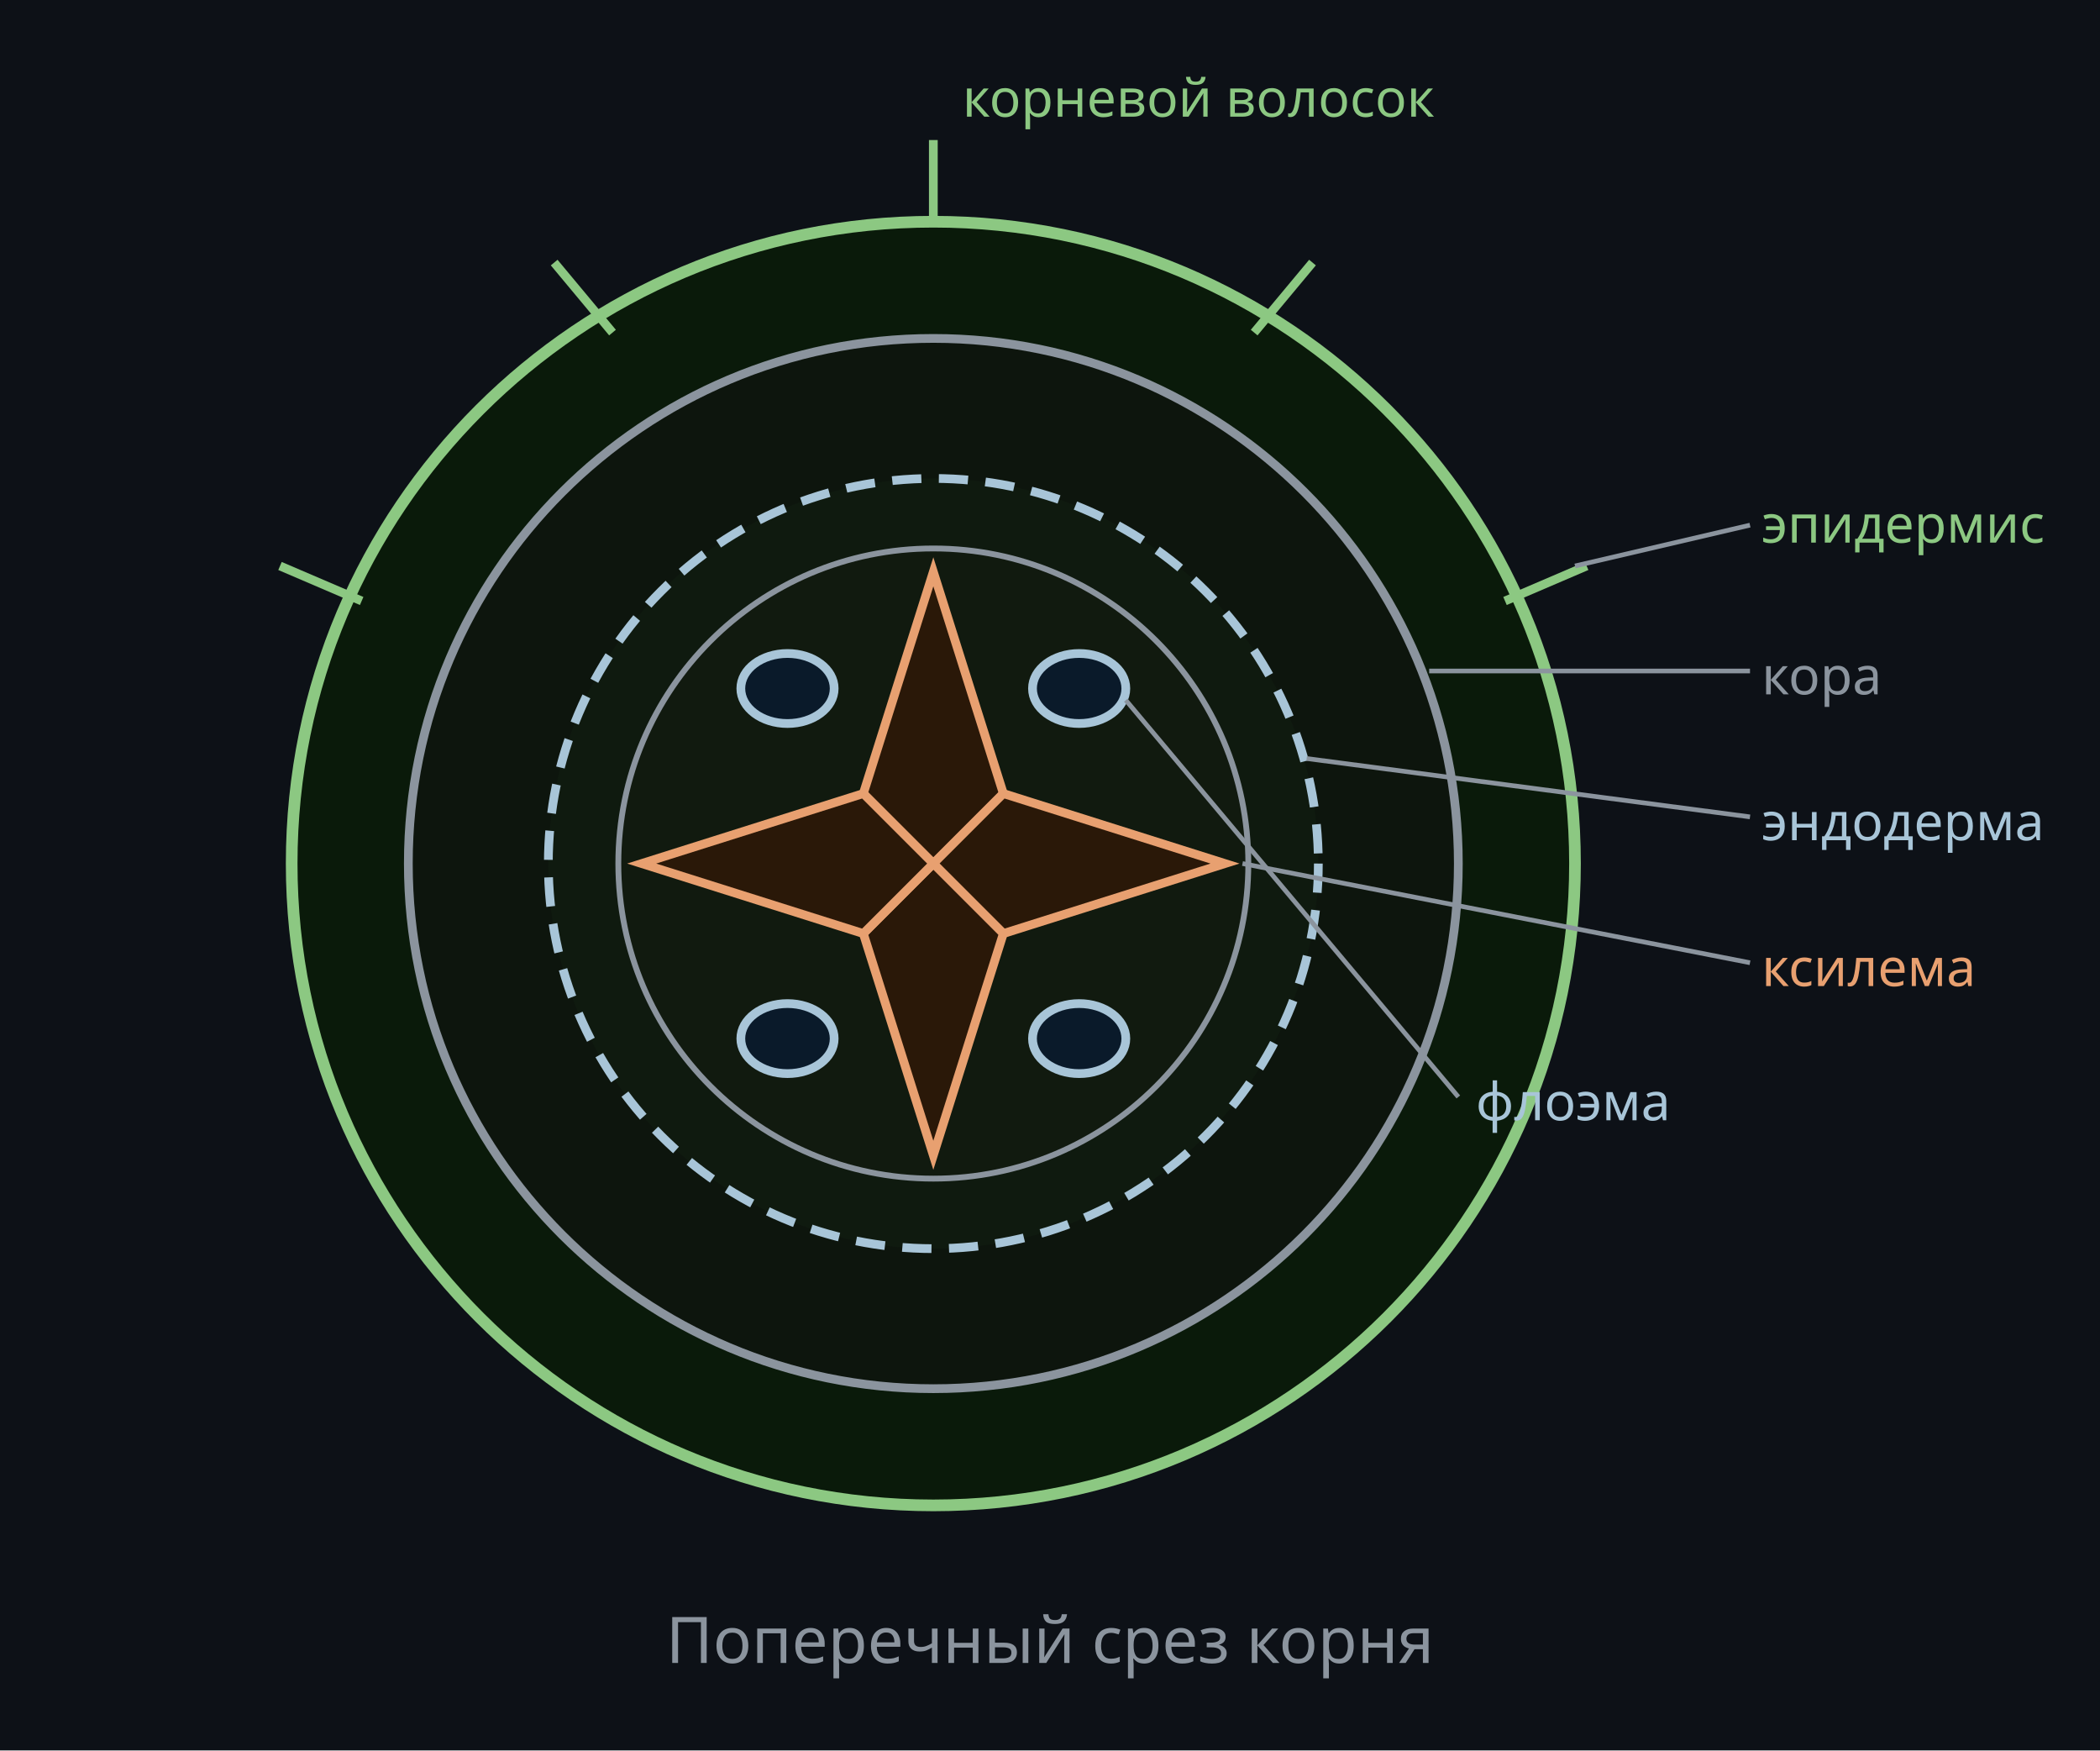
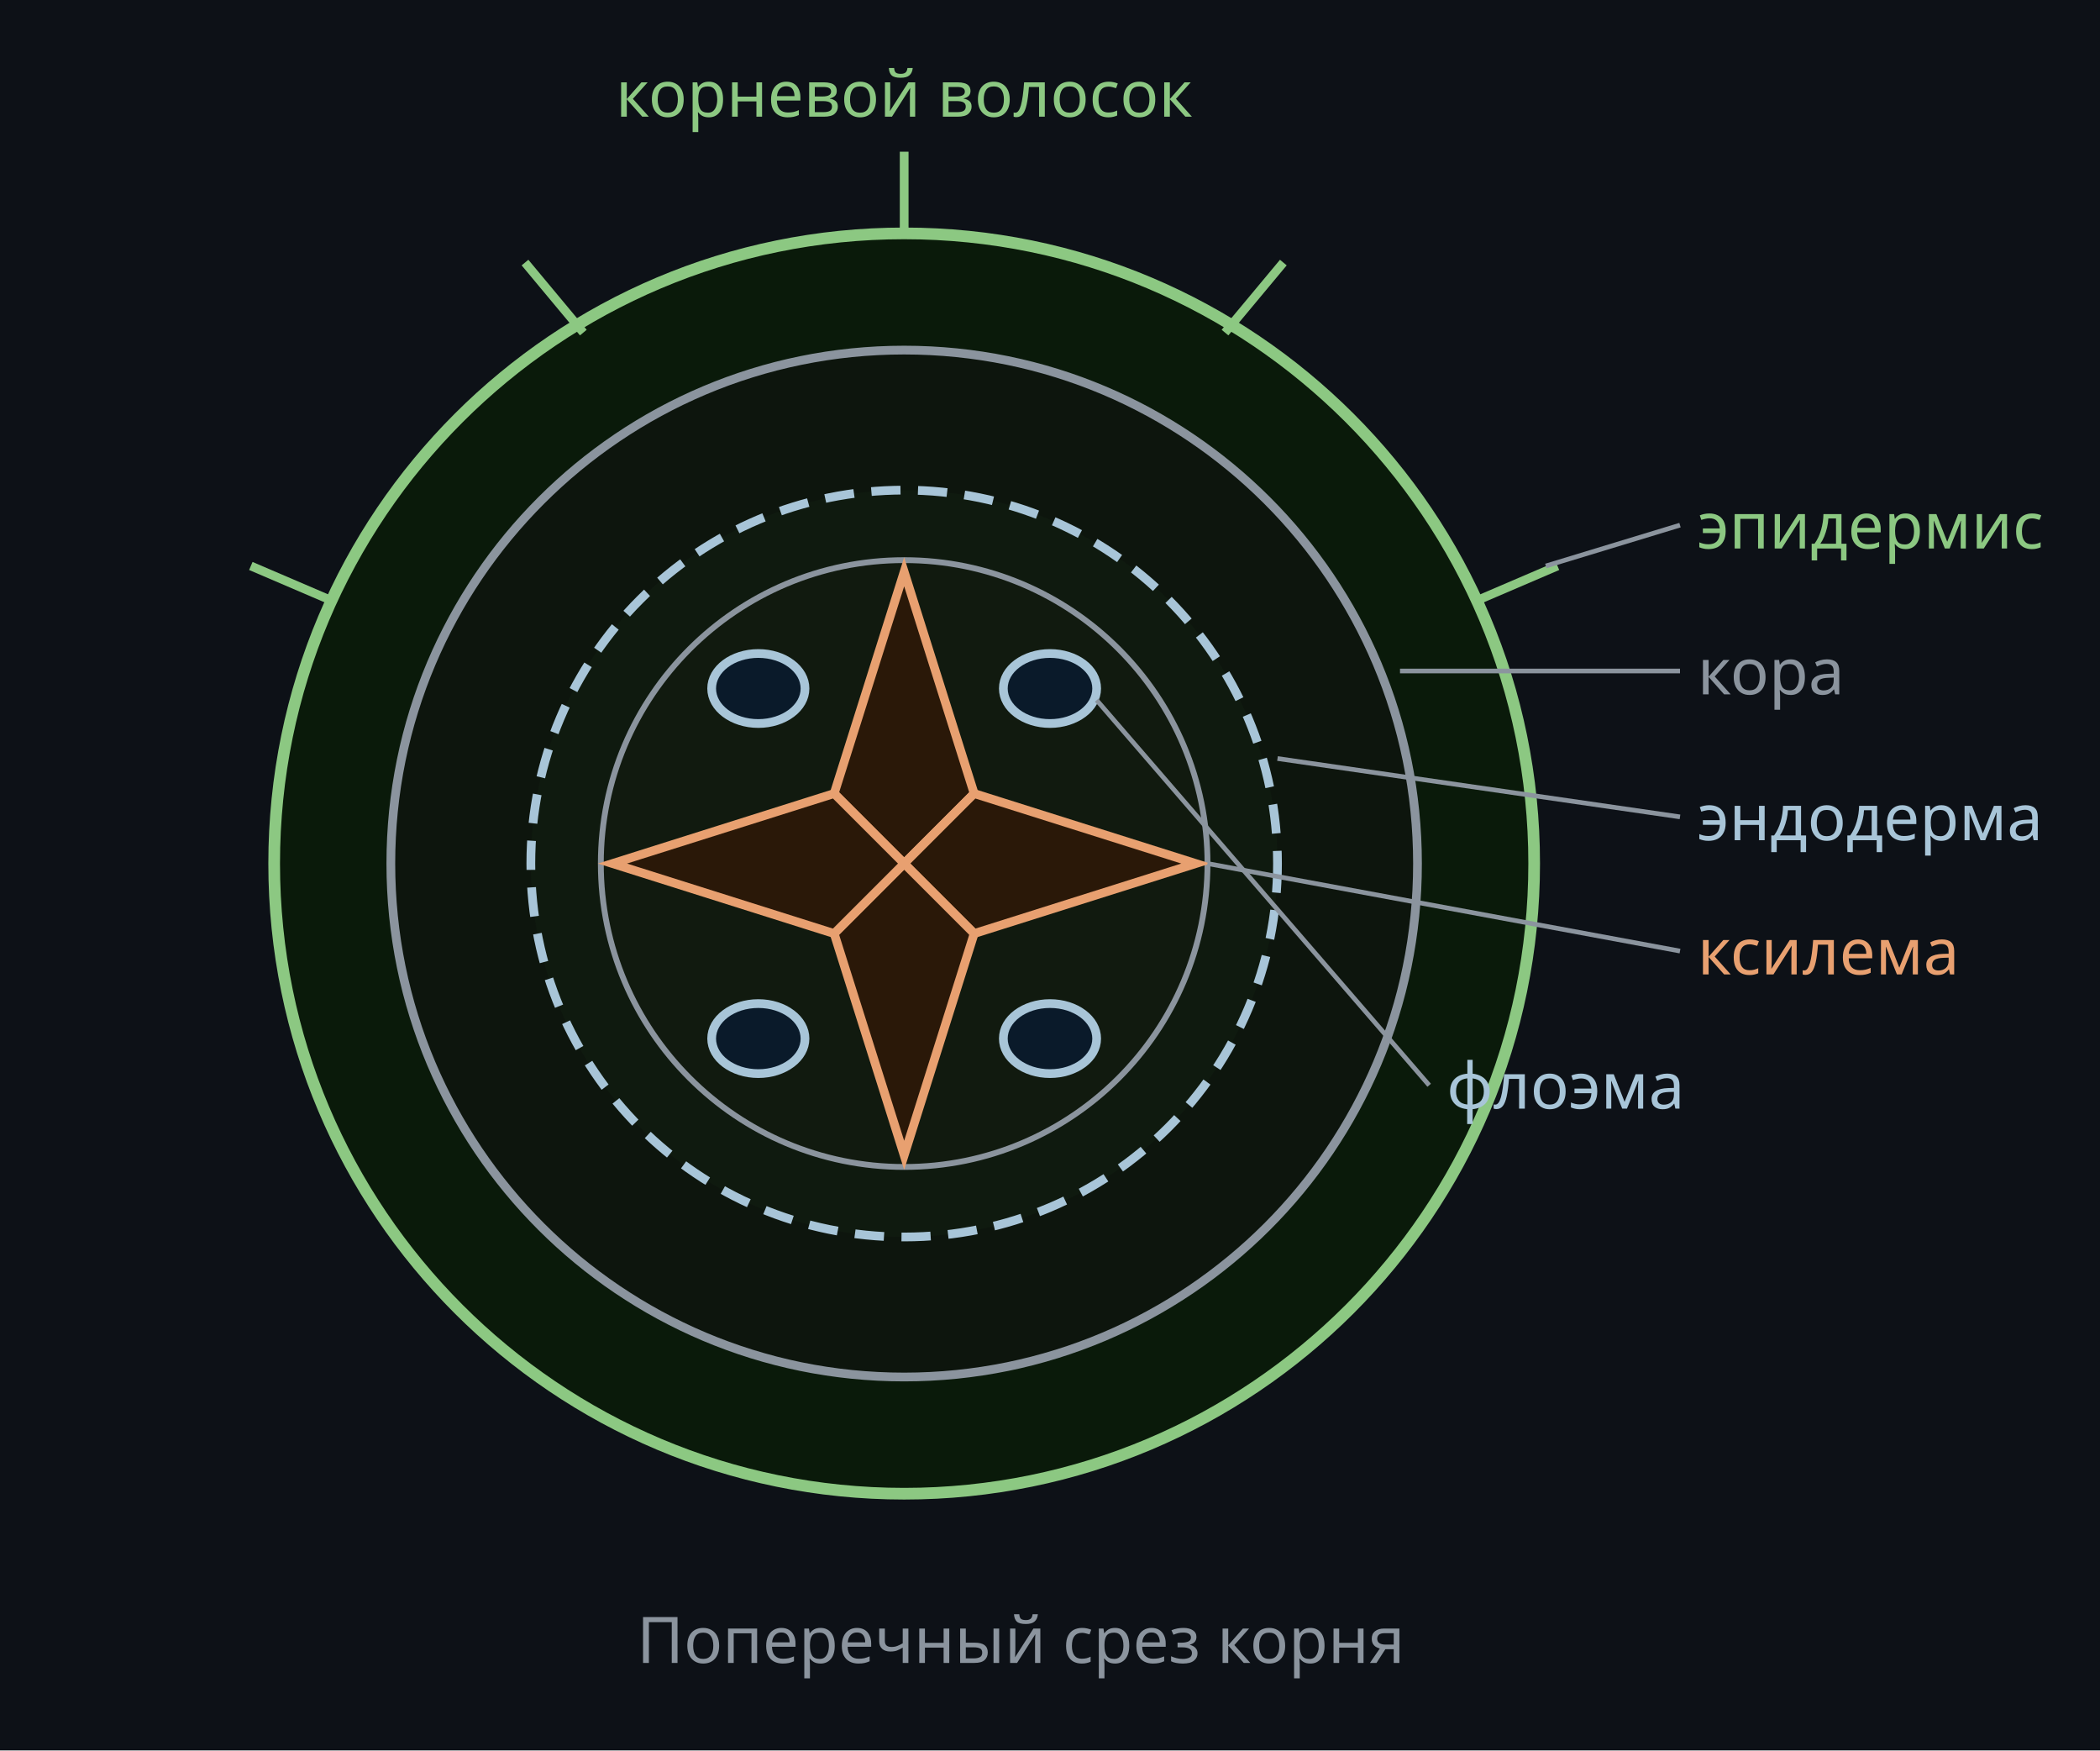
<svg xmlns="http://www.w3.org/2000/svg" viewBox="0 0 360 300" font-family="system-ui,sans-serif">
  <rect width="360" height="300" fill="#0d1117" />
-   <circle cx="160" cy="148" r="110" fill="#0a1a0a" stroke="#8cc882" stroke-width="2" />
-   <circle cx="160" cy="148" r="90" fill="#0d150d" stroke="#8b949e" stroke-width="1.5" />
-   <circle cx="160" cy="148" r="66" fill="#0f1a0f" stroke="#a8c5d8" stroke-width="1.5" stroke-dasharray="5,3" />
-   <circle cx="160" cy="148" r="54" fill="#111a0f" stroke="#8b949e" stroke-width="1" />
-   <polygon points="160,98 172,136 160,148 148,136" fill="#2a1808" stroke="#e8a070" stroke-width="1.5" />
-   <polygon points="210,148 172,160 160,148 172,136" fill="#2a1808" stroke="#e8a070" stroke-width="1.5" />
-   <polygon points="160,198 148,160 160,148 172,160" fill="#2a1808" stroke="#e8a070" stroke-width="1.5" />
-   <polygon points="110,148 148,136 160,148 148,160" fill="#2a1808" stroke="#e8a070" stroke-width="1.5" />
-   <ellipse cx="185" cy="118" rx="8" ry="6" fill="#0a1a2a" stroke="#a8c5d8" stroke-width="1.5" />
-   <ellipse cx="185" cy="178" rx="8" ry="6" fill="#0a1a2a" stroke="#a8c5d8" stroke-width="1.5" />
-   <ellipse cx="135" cy="118" rx="8" ry="6" fill="#0a1a2a" stroke="#a8c5d8" stroke-width="1.5" />
-   <ellipse cx="135" cy="178" rx="8" ry="6" fill="#0a1a2a" stroke="#a8c5d8" stroke-width="1.5" />
-   <line x1="160" y1="38" x2="160" y2="24" stroke="#8cc882" stroke-width="1.5" />
-   <line x1="215" y1="57" x2="225" y2="45" stroke="#8cc882" stroke-width="1.5" />
-   <line x1="258" y1="103" x2="272" y2="97" stroke="#8cc882" stroke-width="1.5" />
-   <line x1="105" y1="57" x2="95" y2="45" stroke="#8cc882" stroke-width="1.5" />
-   <line x1="62" y1="103" x2="48" y2="97" stroke="#8cc882" stroke-width="1.5" />
-   <text x="165" y="20" font-size="9" fill="#8cc882">корневой волосок</text>
-   <line x1="270" y1="97" x2="300" y2="90" stroke="#8b949e" stroke-width="0.8" />
-   <text x="302" y="93" font-size="9" fill="#8cc882">эпидермис</text>
-   <line x1="245" y1="115" x2="300" y2="115" stroke="#8b949e" stroke-width="0.8" />
-   <text x="302" y="119" font-size="9" fill="#8b949e">кора</text>
-   <line x1="224" y1="130" x2="300" y2="140" stroke="#8b949e" stroke-width="0.8" />
-   <text x="302" y="144" font-size="9" fill="#a8c5d8">эндодерма</text>
-   <line x1="213" y1="148" x2="300" y2="165" stroke="#8b949e" stroke-width="0.8" />
-   <text x="302" y="169" font-size="9" fill="#e8a070">ксилема</text>
-   <line x1="193" y1="120" x2="250" y2="188" stroke="#8b949e" stroke-width="0.8" />
-   <text x="253" y="192" font-size="9" fill="#a8c5d8">флоэма</text>
-   <text x="180" y="285" text-anchor="middle" font-size="11" fill="#8b949e">Поперечный срез корня</text>
+   <circle cx="155" cy="148" r="108" fill="#0a1a0a" stroke="#8cc882" stroke-width="2" />
+   <circle cx="155" cy="148" r="88" fill="#0d150d" stroke="#8b949e" stroke-width="1.5" />
+   <circle cx="155" cy="148" r="64" fill="#0f1a0f" stroke="#a8c5d8" stroke-width="1.5" stroke-dasharray="5,3" />
+   <circle cx="155" cy="148" r="52" fill="#111a0f" stroke="#8b949e" stroke-width="1" />
+   <polygon points="155,98 167,136 155,148 143,136" fill="#2a1808" stroke="#e8a070" stroke-width="1.5" />
+   <polygon points="205,148 167,160 155,148 167,136" fill="#2a1808" stroke="#e8a070" stroke-width="1.5" />
+   <polygon points="155,198 143,160 155,148 167,160" fill="#2a1808" stroke="#e8a070" stroke-width="1.5" />
+   <polygon points="105,148 143,136 155,148 143,160" fill="#2a1808" stroke="#e8a070" stroke-width="1.5" />
+   <ellipse cx="180" cy="118" rx="8" ry="6" fill="#0a1a2a" stroke="#a8c5d8" stroke-width="1.5" />
+   <ellipse cx="180" cy="178" rx="8" ry="6" fill="#0a1a2a" stroke="#a8c5d8" stroke-width="1.5" />
+   <ellipse cx="130" cy="118" rx="8" ry="6" fill="#0a1a2a" stroke="#a8c5d8" stroke-width="1.5" />
+   <ellipse cx="130" cy="178" rx="8" ry="6" fill="#0a1a2a" stroke="#a8c5d8" stroke-width="1.5" />
+   <line x1="155" y1="40" x2="155" y2="26" stroke="#8cc882" stroke-width="1.5" />
+   <line x1="210" y1="57" x2="220" y2="45" stroke="#8cc882" stroke-width="1.5" />
+   <line x1="253" y1="103" x2="267" y2="97" stroke="#8cc882" stroke-width="1.5" />
+   <line x1="100" y1="57" x2="90" y2="45" stroke="#8cc882" stroke-width="1.5" />
+   <line x1="57" y1="103" x2="43" y2="97" stroke="#8cc882" stroke-width="1.5" />
+   <text x="155" y="20" text-anchor="middle" font-size="11" fill="#8cc882">корневой волосок</text>
+   <line x1="265" y1="97" x2="288" y2="90" stroke="#8b949e" stroke-width="0.8" />
+   <text x="291" y="94" font-size="11" fill="#8cc882">эпидермис</text>
+   <line x1="240" y1="115" x2="288" y2="115" stroke="#8b949e" stroke-width="0.8" />
+   <text x="291" y="119" font-size="11" fill="#8b949e">кора</text>
+   <line x1="219" y1="130" x2="288" y2="140" stroke="#8b949e" stroke-width="0.8" />
+   <text x="291" y="144" font-size="11" fill="#a8c5d8">эндодерма</text>
+   <line x1="207" y1="148" x2="288" y2="163" stroke="#8b949e" stroke-width="0.8" />
+   <text x="291" y="167" font-size="11" fill="#e8a070">ксилема</text>
+   <line x1="188" y1="120" x2="245" y2="186" stroke="#8b949e" stroke-width="0.8" />
+   <text x="248" y="190" font-size="11" fill="#a8c5d8">флоэма</text>
+   <text x="175" y="285" text-anchor="middle" font-size="11" fill="#8b949e">Поперечный срез корня</text>
</svg>
